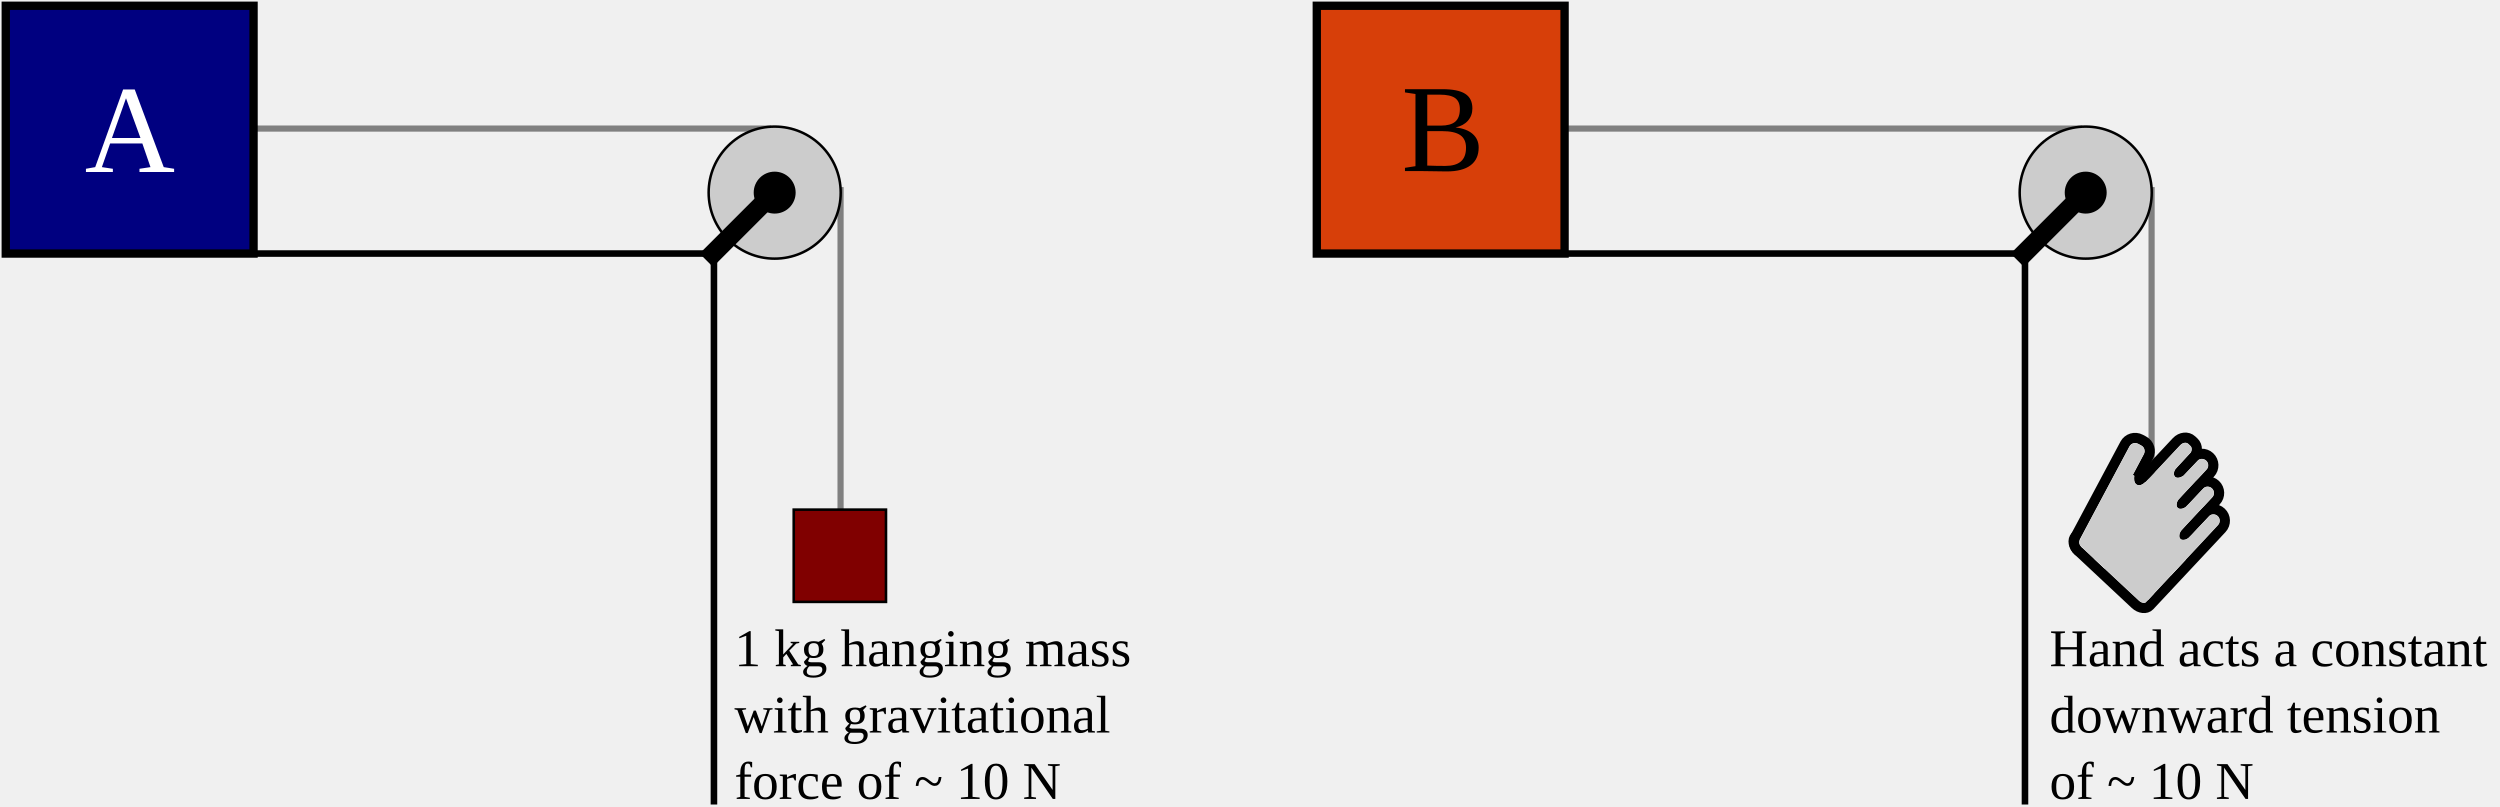
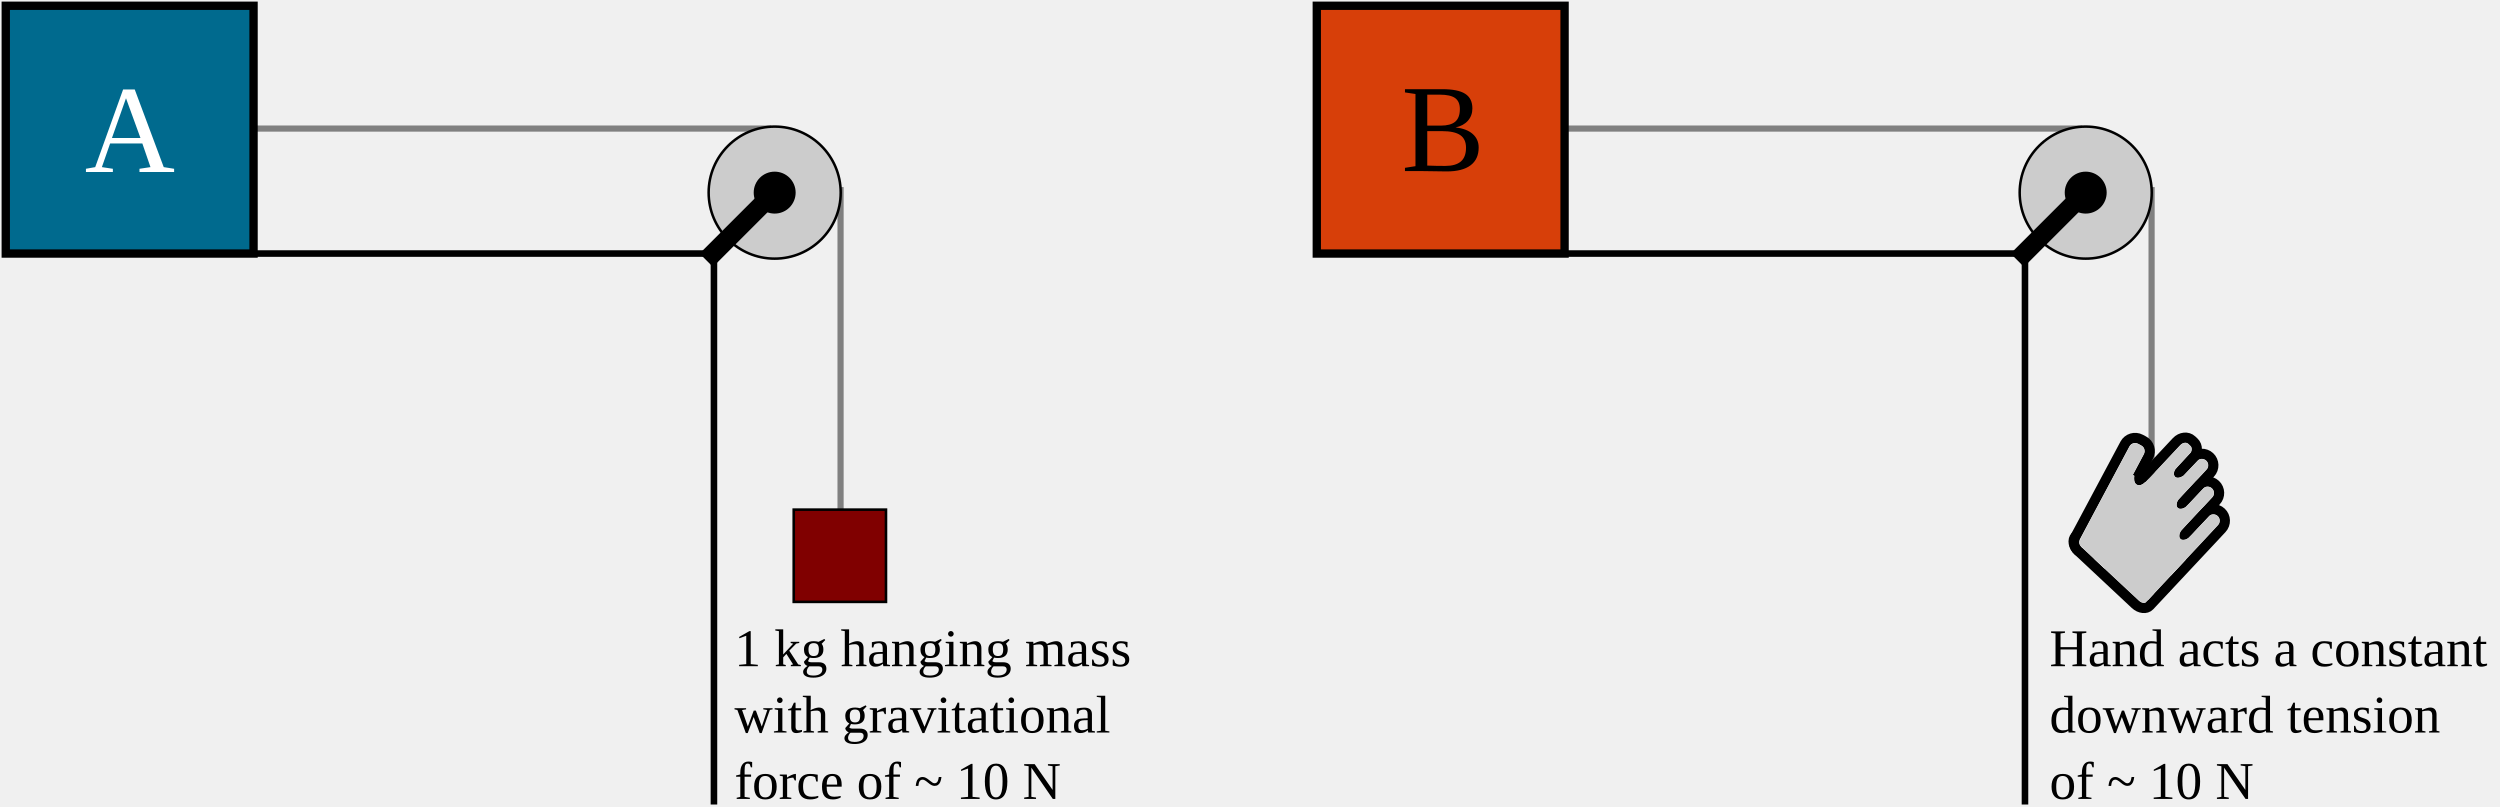
<svg xmlns="http://www.w3.org/2000/svg" id="svg2" version="1.1" width="3139.032" height="1012.159" xml:space="preserve">
  <defs id="defs6">
    <marker orient="auto" refY="0" refX="0" id="marker1139" style="overflow:visible">
      <path id="path1137" d="M -4.267,0 -6.4,2.133 1.067,0 -6.4,-2.133 Z" style="fill:#000000;fill-opacity:1;fill-rule:evenodd;stroke:#000000;stroke-width:0.427pt;stroke-opacity:1" />
    </marker>
    <marker orient="auto" refY="0" refX="0" id="Arrow1Mend" style="overflow:visible">
      <path id="path836" d="M -4.267,0 -6.4,2.133 1.067,0 -6.4,-2.133 Z" style="fill:#000000;fill-opacity:1;fill-rule:evenodd;stroke:#000000;stroke-width:0.427pt;stroke-opacity:1" />
    </marker>
    <clipPath clipPathUnits="userSpaceOnUse" id="clipPath18">
      <path d="M 0,0 H 1677 V 937.891 H 0 Z" id="path20" />
    </clipPath>
    <marker orient="auto" refY="0" refX="0" id="marker1139-6" style="overflow:visible">
      <path id="path1137-2" d="M -4.267,0 -6.4,2.133 1.067,0 -6.4,-2.133 Z" style="fill:#000000;fill-opacity:1;fill-rule:evenodd;stroke:#000000;stroke-width:0.427pt;stroke-opacity:1" />
    </marker>
  </defs>
  <g id="g10" transform="matrix(1.25,0,0,-1.25,1254.085,475.2146)">
    <path style="fill:none;fill-rule:evenodd;stroke:#000000;stroke-width:6.604px;stroke-linecap:butt;stroke-linejoin:miter;stroke-opacity:1" d="m -997.481,125.481 h 711.366 v -553.437" id="path4293" />
    <path style="fill:#b3b3b3;stroke:#808080;stroke-width:6.191px;stroke-linecap:butt;stroke-linejoin:miter;stroke-opacity:1" d="M -228.789,251.024 H -770.017" id="path900" />
-     <rect style="opacity:1;fill:#000080;fill-opacity:1;stroke:#000000;stroke-width:8.375;stroke-miterlimit:4;stroke-dasharray:none;stroke-dashoffset:0;stroke-opacity:1" id="rect4216-6-0" width="248.903" height="248.903" x="-997.481" y="-374.384" transform="scale(1,-1)" />
+     <rect style="opacity:1;fill:#006a8e;fill-opacity:1;stroke:#000000;stroke-width:8.375;stroke-miterlimit:4;stroke-dasharray:none;stroke-dashoffset:0;stroke-opacity:1" id="rect4216-6-0" width="248.903" height="248.903" x="-997.481" y="-374.384" transform="scale(1,-1)" />
    <text xml:space="preserve" style="font-style:normal;font-variant:normal;font-weight:normal;font-stretch:normal;font-size:125.622px;line-height:0%;font-family:'Times New Roman';-inkscape-font-specification:'Times New Roman, ';text-align:start;letter-spacing:0px;word-spacing:0px;text-anchor:start;fill:#ffffff;fill-opacity:1;stroke:none;stroke-width:2.77px;stroke-linecap:butt;stroke-linejoin:miter;stroke-opacity:1" x="-918.175" y="-207.394" id="text823-0-5-3-3-6-1-8" transform="scale(1,-1)">
      <tspan x="-918.175" y="-207.394" style="font-style:normal;font-size:125.622px;line-height:125%;text-align:start;text-anchor:start;fill:#ffffff;stroke-width:2.77px" id="tspan873-7-2-0-39-4-5">A</tspan>
    </text>
    <path style="fill:#b3b3b3;stroke:#808080;stroke-width:6.191px;stroke-linecap:butt;stroke-linejoin:miter;stroke-opacity:1" d="m -158.935,192.262 v -341.473" id="path902" />
    <rect style="opacity:1;fill:#800000;fill-opacity:1;stroke:#000000;stroke-width:2.621;stroke-miterlimit:4;stroke-dasharray:none;stroke-dashoffset:0;stroke-opacity:1" id="rect4216-6" width="92.654" height="92.654" x="-205.968" y="131.758" transform="scale(1,-1)" />
    <g id="g1481" transform="translate(-26.03723,13.04469)">
      <g transform="matrix(0.6377358,0,0,0.6377358,-181.3003,-17.7048)" id="g1473">
        <circle style="fill:#cccccc;fill-opacity:1;stroke:#000000;stroke-width:4;stroke-miterlimit:4;stroke-dasharray:none;stroke-dashoffset:0;stroke-opacity:1" id="path1454" cx="-27.881" cy="-300.044" r="104" transform="scale(1,-1)" />
        <circle style="fill:#000000;fill-opacity:1;stroke:none;stroke-width:1.6;stroke-miterlimit:4;stroke-dasharray:none;stroke-dashoffset:0;stroke-opacity:1" id="path1454-8" cx="-27.881" cy="-300.044" r="33.032" transform="scale(1,-1)" />
      </g>
      <rect transform="matrix(0.7071068,0.7071068,0.7071068,-0.7071068,0,0)" y="-273.59" x="-114.581" height="18.935" width="85.708" id="rect1475" style="fill:#000000;fill-opacity:1;stroke:none;stroke-width:2.492;stroke-miterlimit:4;stroke-dasharray:none;stroke-dashoffset:0;stroke-opacity:1" />
    </g>
    <path style="fill:none;fill-rule:evenodd;stroke:#000000;stroke-width:6.604px;stroke-linecap:butt;stroke-linejoin:miter;stroke-opacity:1" d="M 319.435,125.481 H 1030.8 V -427.956" id="path4293-2" />
    <path style="fill:#b3b3b3;stroke:#808080;stroke-width:6.191px;stroke-linecap:butt;stroke-linejoin:miter;stroke-opacity:1" d="M 1088.127,251.024 H 546.899" id="path900-6" />
    <rect style="opacity:1;fill:#d73f09;fill-opacity:1;stroke:#000000;stroke-width:8.375;stroke-miterlimit:4;stroke-dasharray:none;stroke-dashoffset:0;stroke-opacity:1" id="rect4216-6-0-7" width="248.903" height="248.903" x="319.435" y="-374.384" transform="scale(1,-1)" />
    <text xml:space="preserve" style="font-style:normal;font-variant:normal;font-weight:normal;font-stretch:normal;font-size:125.622px;line-height:0%;font-family:'Times New Roman';-inkscape-font-specification:'Times New Roman, ';text-align:start;letter-spacing:0px;word-spacing:0px;text-anchor:start;fill:#ffffff;fill-opacity:1;stroke:none;stroke-width:2.77px;stroke-linecap:butt;stroke-linejoin:miter;stroke-opacity:1" x="404.384" y="-208.345" id="text823-0-5-3-3-6-1-8-7" transform="scale(1,-1)">
      <tspan x="404.384" y="-208.345" style="font-style:normal;font-size:125.622px;line-height:125%;text-align:start;text-anchor:start;fill:#000000;stroke-width:2.77px" id="tspan873-7-2-0-39-4-5-9">B</tspan>
    </text>
    <path style="fill:#b3b3b3;stroke:#808080;stroke-width:6.191px;stroke-linecap:butt;stroke-linejoin:miter;stroke-opacity:1" d="M 1157.981,192.262 V -149.211" id="path902-3" />
    <g id="g1481-9" transform="translate(1290.879,13.04469)">
      <g transform="matrix(0.6377358,0,0,0.6377358,-181.3003,-17.7048)" id="g1473-1">
        <circle style="fill:#cccccc;fill-opacity:1;stroke:#000000;stroke-width:4;stroke-miterlimit:4;stroke-dasharray:none;stroke-dashoffset:0;stroke-opacity:1" id="path1454-9" cx="-27.881" cy="-300.044" r="104" transform="scale(1,-1)" />
        <circle style="fill:#000000;fill-opacity:1;stroke:none;stroke-width:1.6;stroke-miterlimit:4;stroke-dasharray:none;stroke-dashoffset:0;stroke-opacity:1" id="path1454-8-8" cx="-27.881" cy="-300.044" r="33.032" transform="scale(1,-1)" />
      </g>
      <rect transform="matrix(0.7071068,0.7071068,0.7071068,-0.7071068,0,0)" y="-273.59" x="-114.581" height="18.935" width="85.708" id="rect1475-3" style="fill:#000000;fill-opacity:1;stroke:none;stroke-width:2.492;stroke-miterlimit:4;stroke-dasharray:none;stroke-dashoffset:0;stroke-opacity:1" />
    </g>
    <text xml:space="preserve" style="font-style:normal;font-variant:normal;font-weight:normal;font-stretch:normal;font-size:125.622px;line-height:0%;font-family:'Times New Roman';-inkscape-font-specification:'Times New Roman, ';text-align:start;letter-spacing:0px;word-spacing:0px;text-anchor:start;fill:#ffffff;fill-opacity:1;stroke:none;stroke-width:2.77px;stroke-linecap:butt;stroke-linejoin:miter;stroke-opacity:1" x="1055.47" y="289.004" id="text823-0-5-3-3-6-1-8-7-7" transform="scale(1,-1)">
      <tspan x="1055.47" y="289.004" style="font-style:normal;font-size:53.333px;line-height:125%;text-align:start;text-anchor:start;fill:#000000;stroke-width:2.77px" id="tspan873-7-2-0-39-4-5-9-1">Hand acts a constant </tspan>
      <tspan x="1055.47" y="355.671" style="font-style:normal;font-size:53.333px;line-height:125%;text-align:start;text-anchor:start;fill:#000000;stroke-width:2.77px" id="tspan1546">downward tension </tspan>
      <tspan x="1055.47" y="422.338" style="font-style:normal;font-size:53.333px;line-height:125%;text-align:start;text-anchor:start;fill:#000000;stroke-width:2.77px" id="tspan1637">of ~ 10 N</tspan>
    </text>
    <text xml:space="preserve" style="font-style:normal;font-variant:normal;font-weight:normal;font-stretch:normal;font-size:125.622px;line-height:0%;font-family:'Times New Roman';-inkscape-font-specification:'Times New Roman, ';text-align:start;letter-spacing:0px;word-spacing:0px;text-anchor:start;fill:#ffffff;fill-opacity:1;stroke:none;stroke-width:2.77px;stroke-linecap:butt;stroke-linejoin:miter;stroke-opacity:1" x="-265.506" y="289.004" id="text823-0-5-3-3-6-1-8-7-7-8" transform="scale(1,-1)">
      <tspan x="-265.506" y="289.004" style="font-style:normal;font-size:53.333px;line-height:125%;text-align:start;text-anchor:start;fill:#000000;stroke-width:2.77px" id="tspan1546-5">1 kg hanging mass</tspan>
      <tspan x="-265.506" y="355.671" style="font-style:normal;font-size:53.333px;line-height:125%;text-align:start;text-anchor:start;fill:#000000;stroke-width:2.77px" id="tspan1571">with gravitational</tspan>
      <tspan x="-265.506" y="422.338" style="font-style:normal;font-size:53.333px;line-height:125%;text-align:start;text-anchor:start;fill:#000000;stroke-width:2.77px" id="tspan1573">force of ~ 10 N</tspan>
    </text>
    <g id="g926" transform="translate(1418.642,682.1551)">
      <g transform="matrix(0.8729582,0.9329516,-0.9329516,0.8729582,-202.3526,-920.4412)" id="g4821">
        <rect style="opacity:1;fill:none;fill-opacity:1;stroke:#000000;stroke-width:8;stroke-miterlimit:4;stroke-dasharray:none;stroke-dashoffset:0;stroke-opacity:1" id="rect4646" width="65.636" height="18.193" x="25.564" y="-112.5" transform="scale(1,-1)" rx="9.051" ry="7.936" />
        <rect style="opacity:1;fill:none;fill-opacity:1;stroke:#000000;stroke-width:8;stroke-miterlimit:4;stroke-dasharray:none;stroke-dashoffset:0;stroke-opacity:1" id="rect4646-6" width="32.527" height="79.762" x="-33.393" y="-119.58" rx="6.788" ry="9.051" transform="scale(1,-1)" />
        <rect style="opacity:1;fill:none;fill-opacity:1;stroke:#000000;stroke-width:8;stroke-miterlimit:4;stroke-dasharray:none;stroke-dashoffset:0;stroke-opacity:1" id="rect4646-9" width="84.853" height="18.102" x="6.348" y="-94.307" rx="9.051" ry="9.051" transform="scale(1,-1)" />
        <rect style="opacity:1;fill:none;fill-opacity:1;stroke:#000000;stroke-width:8;stroke-miterlimit:4;stroke-dasharray:none;stroke-dashoffset:0;stroke-opacity:1" id="rect4646-3" width="79.762" height="18.102" x="-14.194" y="-57.92" rx="9.051" ry="9.051" transform="scale(1,-1)" />
        <rect style="opacity:1;fill:none;fill-opacity:1;stroke:#000000;stroke-width:8;stroke-miterlimit:4;stroke-dasharray:none;stroke-dashoffset:0;stroke-opacity:1" id="rect4646-2" width="84.853" height="18.102" x="-6.469" y="-76.113" rx="9.051" ry="9.051" transform="scale(1,-1)" />
        <rect style="opacity:1;fill:#ffffff;fill-opacity:1;stroke:#000000;stroke-width:8;stroke-miterlimit:4;stroke-dasharray:none;stroke-dashoffset:0;stroke-opacity:1" id="rect4646-25" width="100.67" height="20.897" x="-3.912" y="-122.298" rx="9.051" ry="9.051" transform="matrix(0.9659258,0.258819,0.258819,-0.9659258,0,0)" />
        <path style="opacity:1;fill:#ffffff;fill-opacity:1;stroke:none;stroke-width:2.267;stroke-miterlimit:4;stroke-dasharray:none;stroke-dashoffset:0;stroke-opacity:1" d="M 46.384,100.493 V 88.225 h 19.2 v 2.208 a 7.328,4.381 0 0 0 -4.397,4.013 7.328,4.381 0 0 0 4.397,4.01 v 2.037 z" id="rect4695" />
        <path style="opacity:1;fill:#ffffff;fill-opacity:1;stroke:none;stroke-width:2.267;stroke-miterlimit:4;stroke-dasharray:none;stroke-dashoffset:0;stroke-opacity:1" d="M 13.603,64.01 V 51.742 h 19.2 v 2.208 a 7.328,4.381 0 0 0 -4.397,4.013 7.328,4.381 0 0 0 4.397,4.01 v 2.037 z" id="rect4695-2" />
        <path style="opacity:1;fill:#ffffff;fill-opacity:1;stroke:none;stroke-width:2.267;stroke-miterlimit:4;stroke-dasharray:none;stroke-dashoffset:0;stroke-opacity:1" d="M 29.993,82.252 V 69.984 h 19.2 v 2.208 a 7.328,4.381 0 0 0 -4.397,4.013 7.328,4.381 0 0 0 4.397,4.01 v 2.037 z" id="rect4695-2-8" />
        <rect style="opacity:1;fill:#ffffff;fill-opacity:1;stroke:none;stroke-width:9.685;stroke-miterlimit:4;stroke-dasharray:none;stroke-dashoffset:0;stroke-opacity:1" id="rect4743" width="43.841" height="52.855" x="-24.481" y="-96.647" transform="scale(1,-1)" />
        <rect style="opacity:1;fill:#ffffff;fill-opacity:1;stroke:none;stroke-width:7.753;stroke-miterlimit:4;stroke-dasharray:none;stroke-dashoffset:0;stroke-opacity:1" id="rect4743-0" width="51.477" height="28.85" x="-9.893" y="-100.493" transform="scale(1,-1)" />
        <rect style="opacity:1;fill:#ffffff;fill-opacity:1;stroke:none;stroke-width:5.782;stroke-miterlimit:4;stroke-dasharray:none;stroke-dashoffset:0;stroke-opacity:1" id="rect4743-8" width="51.477" height="16.045" x="-1.893" y="-104.093" transform="scale(1,-1)" />
        <rect style="opacity:1;fill:#ffffff;fill-opacity:1;stroke:none;stroke-width:8.902;stroke-miterlimit:4;stroke-dasharray:none;stroke-dashoffset:0;stroke-opacity:1" id="rect4743-2" width="44.437" height="44.055" x="-14.444" y="-114.038" transform="scale(1,-1)" />
        <path style="opacity:1;fill:#ffffff;fill-opacity:1;stroke:none;stroke-width:2.737;stroke-miterlimit:4;stroke-dasharray:none;stroke-dashoffset:0;stroke-opacity:1" d="m 17.327,114.61 3.76,-14.596 21.961,6.121 -0.677,2.627 a 8.703,5.381 16.273 0 0 -6.259,3.373 8.703,5.381 16.273 0 0 3.8,6.172 l -0.624,2.423 z" id="rect4695-0" />
        <rect style="opacity:1;fill:#ffffff;fill-opacity:1;stroke:none;stroke-width:8;stroke-miterlimit:4;stroke-dasharray:none;stroke-dashoffset:0;stroke-opacity:1" id="rect4804" width="17.961" height="25.102" x="-29.415" y="-110.732" transform="scale(1,-1)" />
      </g>
      <path transform="matrix(0.8,0,0,-0.8,-1003.268,380.1717)" id="path907" d="m 915.858,1608.95 c -1.808,-0.642 -1.642,-0.493 -25.102,-22.413 -10.718,-10.014 -21.46,-20.02 -23.872,-22.235 -2.412,-2.215 -5.737,-5.328 -7.39,-6.918 -1.653,-1.59 -5.71,-5.411 -9.016,-8.491 -10.324,-9.617 -11.77,-11.107 -12.411,-12.785 -1.333,-3.489 -3.088,0.126 30.624,-63.071 16.957,-31.788 31.331,-58.643 31.942,-59.677 1.951,-3.303 5.501,-4.903 8.814,-3.973 0.819,0.23 2.841,1.181 4.494,2.113 3.97,2.239 5.051,3.701 5.242,7.084 0.161,2.849 0.807,1.411 -8.283,18.419 -3.383,6.33 -6.152,11.673 -6.152,11.873 0,0.2 0.358,0.555 0.795,0.789 0.741,0.397 0.795,0.66 0.795,3.861 0,2.889 0.132,3.702 0.829,5.119 2.124,4.312 7.505,4.524 11.991,0.471 0.774,-0.7 1.555,-1.272 1.735,-1.272 0.18,0 8.832,-9.1 19.226,-20.223 24.524,-26.242 25.341,-27.088 26.924,-27.896 1.861,-0.95 4.103,-1.202 5.49,-0.619 1.876,0.789 5.335,4.405 5.775,6.036 0.496,1.842 -0.085,4.372 -1.42,6.191 -0.538,0.733 -5.081,5.708 -10.097,11.055 -9.826,10.477 -10.527,11.464 -10.552,14.849 -0.037,4.943 3.914,6.817 9.287,4.405 2.046,-0.918 2.97,-1.796 11.622,-11.036 6.047,-6.457 9.901,-10.294 10.804,-10.755 2.87,-1.464 6.834,-0.723 9.142,1.708 2.158,2.273 2.716,6.223 1.256,8.884 -0.438,0.797 -8.97,10.169 -18.961,20.827 -12.701,13.548 -18.378,19.849 -18.873,20.947 -1.032,2.29 -1.192,5.541 -0.347,7.065 0.996,1.797 2.663,2.587 5.035,2.387 4.186,-0.353 4.606,-0.699 17.062,-14.027 8.341,-8.925 11.823,-12.411 12.977,-12.993 3.704,-1.868 8.338,-0.27 10.349,3.57 1.121,2.14 1.085,5.238 -0.083,7.18 -0.486,0.808 -9.935,11.13 -20.999,22.937 -21.059,22.476 -21.242,22.697 -21.429,25.977 -0.165,2.899 -0.006,3.537 1.211,4.865 1.187,1.295 1.261,1.321 3.801,1.321 4.564,0 4.495,0.056 19.164,-15.633 7.13,-7.626 13.477,-14.253 14.105,-14.728 1.467,-1.109 3.916,-1.757 5.512,-1.458 5.533,1.038 8.389,6.668 5.794,11.422 -0.616,1.129 -8.418,9.736 -21.302,23.499 -11.181,11.945 -23.338,24.963 -27.016,28.93 -3.678,3.966 -8.212,8.805 -10.076,10.751 -1.864,1.947 -8.716,9.265 -15.227,16.264 -6.511,6.998 -13.422,14.355 -15.358,16.348 -3.355,3.454 -3.588,3.623 -4.956,3.596 -0.789,-0.015 -2.085,-0.258 -2.878,-0.54 z" style="fill:#cccccc;fill-opacity:1;fill-rule:nonzero;stroke:#f2f2f2;stroke-width:0;stroke-miterlimit:4;stroke-dasharray:none;stroke-dashoffset:0;stroke-opacity:1" />
    </g>
  </g>
</svg>
